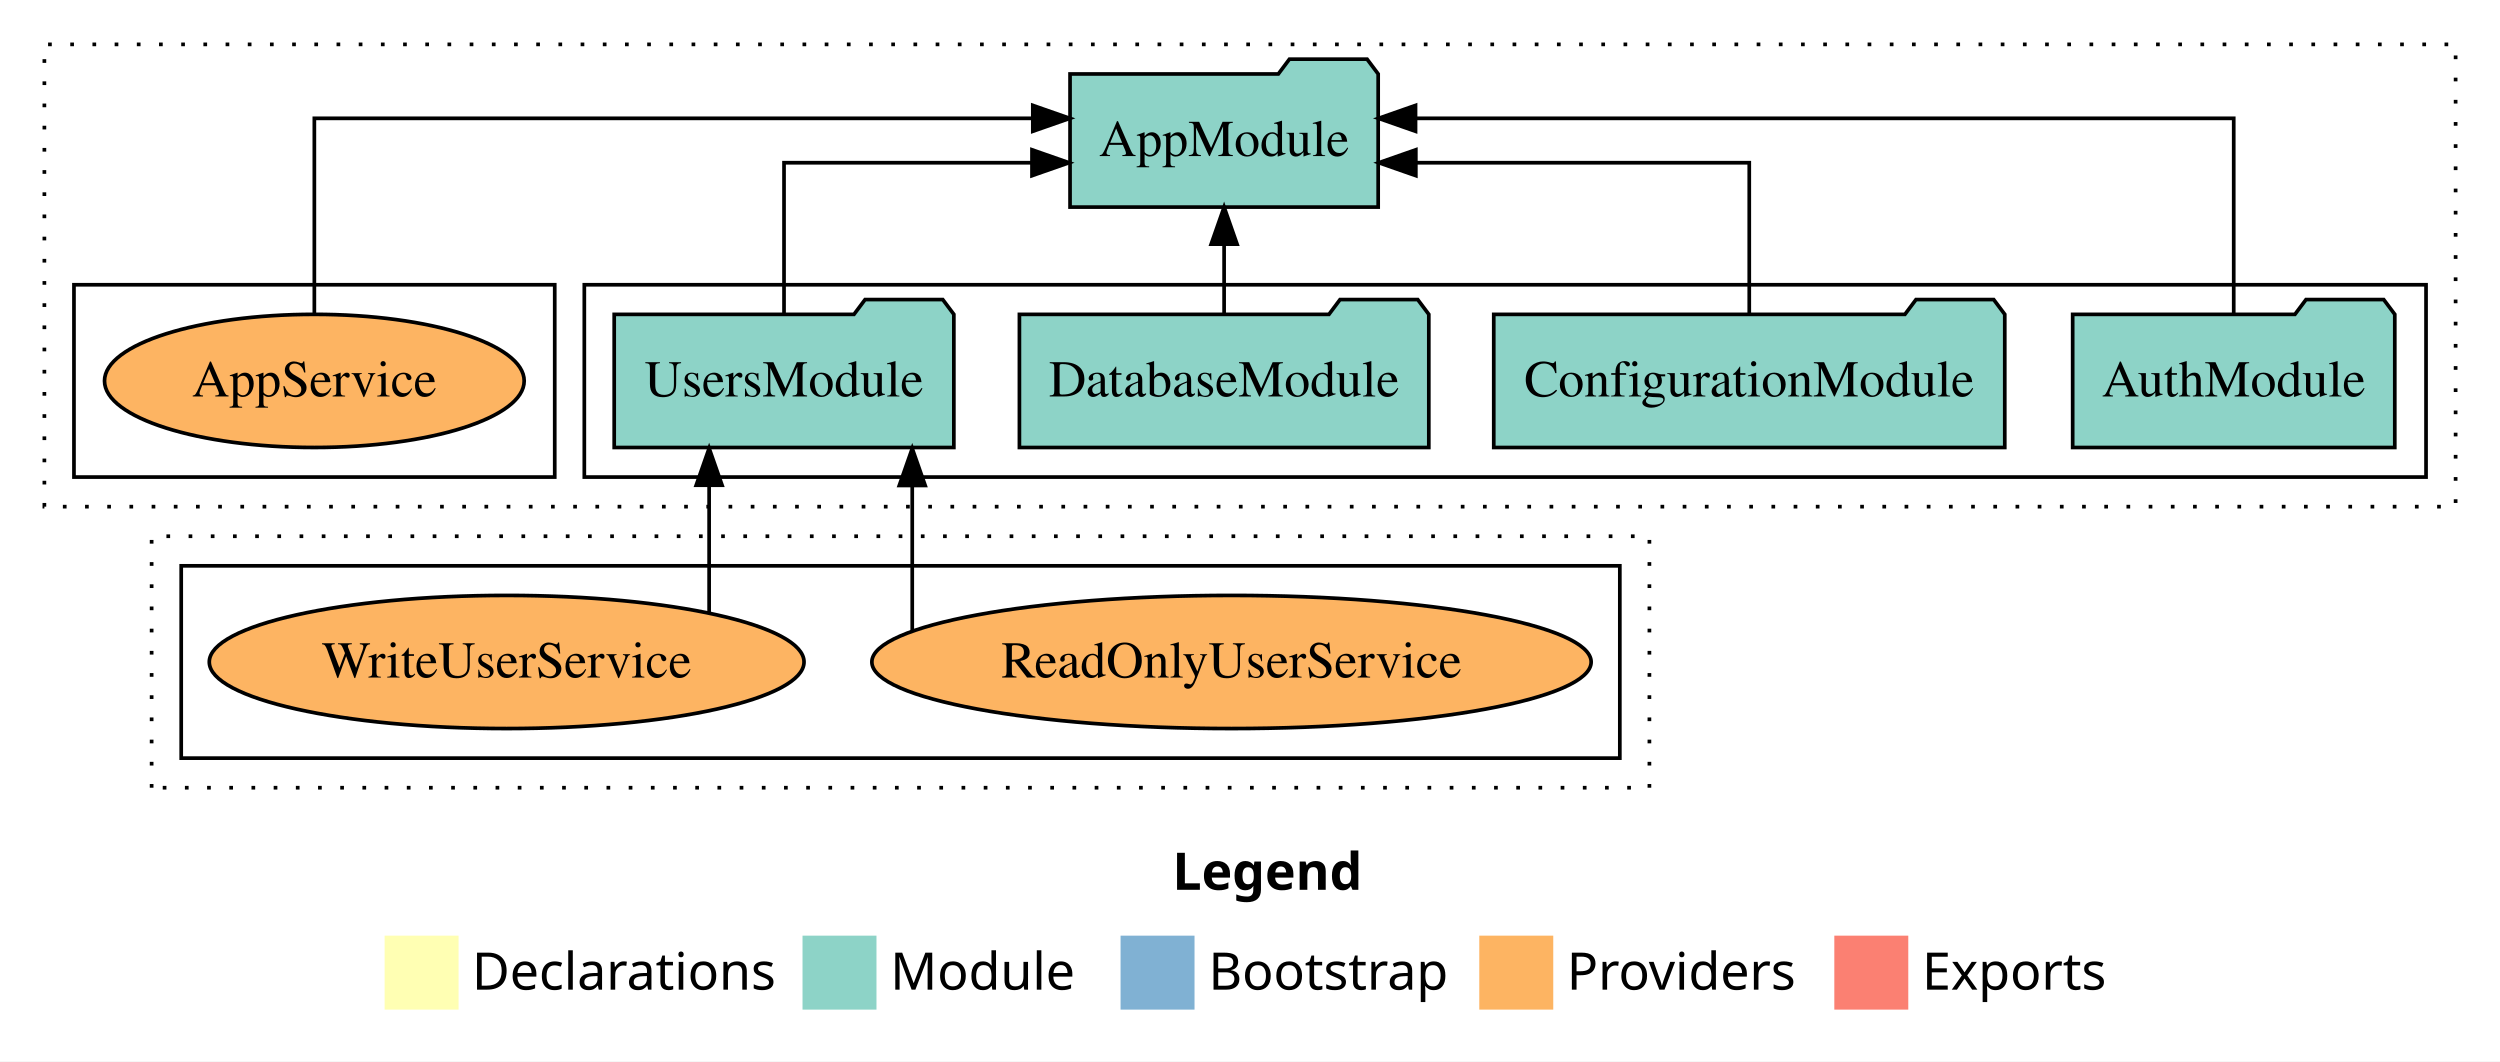
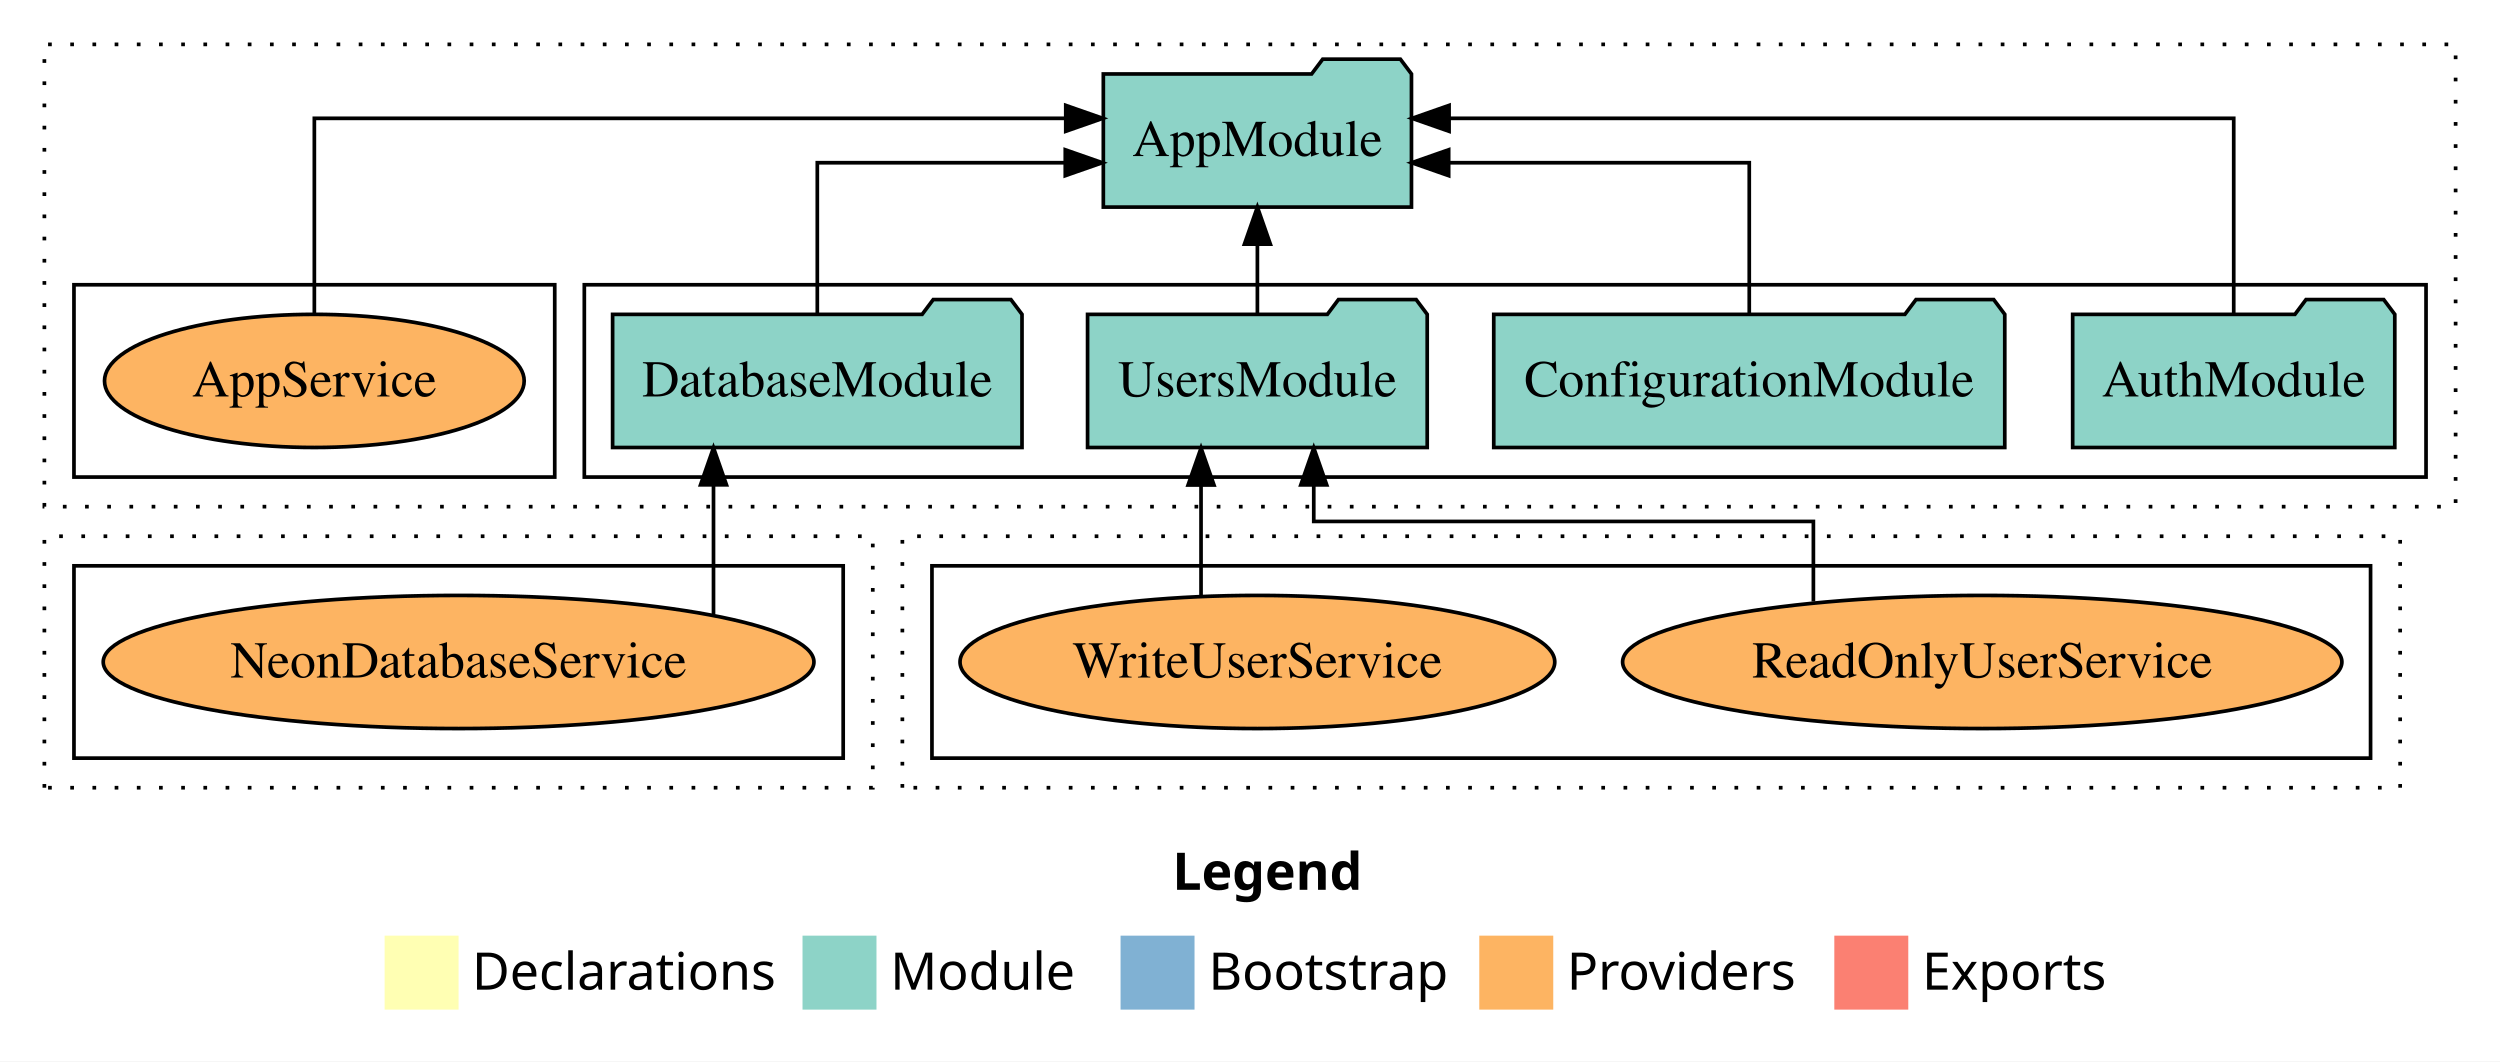
<svg xmlns="http://www.w3.org/2000/svg" width="676pt" height="287pt" viewBox="0.00 0.00 676.00 287.00">
  <g id="graph0" class="graph" transform="scale(1 1) rotate(0) translate(4 283)">
    <polygon fill="white" stroke="transparent" points="-4,4 -4,-283 672,-283 672,4 -4,4" />
    <text text-anchor="start" x="313.01" y="-42.4" font-family="Times-12" font-weight="bold" font-size="14.00">Legend</text>
    <polygon fill="#ffffb3" stroke="transparent" points="100,-10 100,-30 120,-30 120,-10 100,-10" />
    <text text-anchor="start" x="123.63" y="-15.4" font-family="Times-12" font-size="14.00">  Declarations</text>
    <polygon fill="#8dd3c7" stroke="transparent" points="213,-10 213,-30 233,-30 233,-10 213,-10" />
    <text text-anchor="start" x="236.73" y="-15.4" font-family="Times-12" font-size="14.00">  Module</text>
    <polygon fill="#80b1d3" stroke="transparent" points="299,-10 299,-30 319,-30 319,-10 299,-10" />
    <text text-anchor="start" x="322.78" y="-15.4" font-family="Times-12" font-size="14.00">  Bootstrap</text>
    <polygon fill="#fdb462" stroke="transparent" points="396,-10 396,-30 416,-30 416,-10 396,-10" />
    <text text-anchor="start" x="419.67" y="-15.4" font-family="Times-12" font-size="14.00">  Providers</text>
    <polygon fill="#fb8072" stroke="transparent" points="492,-10 492,-30 512,-30 512,-10 492,-10" />
    <text text-anchor="start" x="515.73" y="-15.4" font-family="Times-12" font-size="14.00">  Exports</text>
    <g id="clust1" class="cluster">
      <polygon fill="none" stroke="black" stroke-dasharray="1,5" points="8,-146 8,-271 660,-271 660,-146 8,-146" />
    </g>
    <g id="clust3" class="cluster">
      <polygon fill="none" stroke="black" points="154,-154 154,-206 652,-206 652,-154 154,-154" />
    </g>
    <g id="clust6" class="cluster">
      <polygon fill="none" stroke="black" points="16,-154 16,-206 146,-206 146,-154 16,-154" />
    </g>
+     <g id="clust19" class="cluster">
+       <polygon fill="none" stroke="black" stroke-dasharray="1,5" points="8,-70 8,-138 232,-138 232,-70 8,-70" />
+     </g>
+     <g id="clust24" class="cluster">
+       <polygon fill="none" stroke="black" points="16,-78 16,-130 224,-130 224,-78 16,-78" />
+     </g>
    <g id="clust25" class="cluster">
-       <polygon fill="none" stroke="black" stroke-dasharray="1,5" points="37,-70 37,-138 442,-138 442,-70 37,-70" />
+       <polygon fill="none" stroke="black" stroke-dasharray="1,5" points="240,-70 240,-138 645,-138 645,-70 240,-70" />
    </g>
    <g id="clust30" class="cluster">
-       <polygon fill="none" stroke="black" points="45,-78 45,-130 434,-130 434,-78 45,-78" />
+       <polygon fill="none" stroke="black" points="248,-78 248,-130 637,-130 637,-78 248,-78" />
    </g>
    <g id="node1" class="node">
      <polygon fill="#8dd3c7" stroke="black" points="643.55,-198 640.55,-202 619.55,-202 616.55,-198 556.45,-198 556.45,-162 643.55,-162 643.55,-198" />
      <text text-anchor="middle" x="600" y="-175.8" font-family="Times,serif" font-size="14.00">AuthModule</text>
    </g>
    <g id="node5" class="node">
-       <polygon fill="#8dd3c7" stroke="black" points="368.66,-263 365.66,-267 344.66,-267 341.66,-263 285.34,-263 285.34,-227 368.66,-227 368.66,-263" />
-       <text text-anchor="middle" x="327" y="-240.8" font-family="Times,serif" font-size="14.00">AppModule</text>
+       <polygon fill="#8dd3c7" stroke="black" points="377.66,-263 374.66,-267 353.66,-267 350.66,-263 294.34,-263 294.34,-227 377.66,-227 377.66,-263" />
+       <text text-anchor="middle" x="336" y="-240.8" font-family="Times,serif" font-size="14.00">AppModule</text>
    </g>
    <g id="edge1" class="edge">
-       <path fill="none" stroke="black" d="M600,-198.28C600,-219.32 600,-251 600,-251 600,-251 378.76,-251 378.76,-251" />
-       <polygon fill="black" stroke="black" points="378.76,-247.5 368.76,-251 378.76,-254.5 378.76,-247.5" />
+       <path fill="none" stroke="black" d="M600,-198.28C600,-219.32 600,-251 600,-251 600,-251 387.83,-251 387.83,-251" />
+       <polygon fill="black" stroke="black" points="387.83,-247.5 377.83,-251 387.83,-254.5 387.83,-247.5" />
    </g>
    <g id="node2" class="node">
      <polygon fill="#8dd3c7" stroke="black" points="538.09,-198 535.09,-202 514.09,-202 511.09,-198 399.91,-198 399.91,-162 538.09,-162 538.09,-198" />
      <text text-anchor="middle" x="469" y="-175.8" font-family="Times,serif" font-size="14.00">ConfigurationModule</text>
    </g>
    <g id="edge2" class="edge">
-       <path fill="none" stroke="black" d="M469,-198.02C469,-215.37 469,-239 469,-239 469,-239 378.84,-239 378.84,-239" />
-       <polygon fill="black" stroke="black" points="378.84,-235.5 368.84,-239 378.84,-242.5 378.84,-235.5" />
+       <path fill="none" stroke="black" d="M469,-198.02C469,-215.37 469,-239 469,-239 469,-239 387.72,-239 387.72,-239" />
+       <polygon fill="black" stroke="black" points="387.72,-235.5 377.72,-239 387.72,-242.5 387.72,-235.5" />
    </g>
    <g id="node3" class="node">
-       <polygon fill="#8dd3c7" stroke="black" points="382.35,-198 379.35,-202 358.35,-202 355.35,-198 271.65,-198 271.65,-162 382.35,-162 382.35,-198" />
-       <text text-anchor="middle" x="327" y="-175.8" font-family="Times,serif" font-size="14.00">DatabaseModule</text>
+       <polygon fill="#8dd3c7" stroke="black" points="272.35,-198 269.35,-202 248.35,-202 245.35,-198 161.65,-198 161.65,-162 272.35,-162 272.35,-198" />
+       <text text-anchor="middle" x="217" y="-175.8" font-family="Times,serif" font-size="14.00">DatabaseModule</text>
    </g>
    <g id="edge3" class="edge">
-       <path fill="none" stroke="black" d="M327,-198.11C327,-198.11 327,-216.99 327,-216.99" />
-       <polygon fill="black" stroke="black" points="323.5,-216.99 327,-226.99 330.5,-216.99 323.5,-216.99" />
+       <path fill="none" stroke="black" d="M217,-198.02C217,-215.37 217,-239 217,-239 217,-239 284.05,-239 284.05,-239" />
+       <polygon fill="black" stroke="black" points="284.05,-242.5 294.05,-239 284.05,-235.5 284.05,-242.5" />
    </g>
    <g id="node4" class="node">
-       <polygon fill="#8dd3c7" stroke="black" points="253.92,-198 250.92,-202 229.92,-202 226.92,-198 162.08,-198 162.08,-162 253.92,-162 253.92,-198" />
-       <text text-anchor="middle" x="208" y="-175.8" font-family="Times,serif" font-size="14.00">UsersModule</text>
+       <polygon fill="#8dd3c7" stroke="black" points="381.92,-198 378.92,-202 357.92,-202 354.92,-198 290.08,-198 290.08,-162 381.92,-162 381.92,-198" />
+       <text text-anchor="middle" x="336" y="-175.8" font-family="Times,serif" font-size="14.00">UsersModule</text>
    </g>
    <g id="edge4" class="edge">
-       <path fill="none" stroke="black" d="M208,-198.02C208,-215.37 208,-239 208,-239 208,-239 275.05,-239 275.05,-239" />
-       <polygon fill="black" stroke="black" points="275.05,-242.5 285.05,-239 275.05,-235.5 275.05,-242.5" />
+       <path fill="none" stroke="black" d="M336,-198.11C336,-198.11 336,-216.99 336,-216.99" />
+       <polygon fill="black" stroke="black" points="332.5,-216.99 336,-226.99 339.5,-216.99 332.5,-216.99" />
    </g>
    <g id="node6" class="node">
      <ellipse fill="#fdb462" stroke="black" cx="81" cy="-180" rx="56.74" ry="18" />
      <text text-anchor="middle" x="81" y="-175.8" font-family="Times,serif" font-size="14.00">AppService</text>
    </g>
    <g id="edge5" class="edge">
-       <path fill="none" stroke="black" d="M81,-198.28C81,-219.32 81,-251 81,-251 81,-251 275.27,-251 275.27,-251" />
-       <polygon fill="black" stroke="black" points="275.27,-254.5 285.27,-251 275.27,-247.5 275.27,-254.5" />
+       <path fill="none" stroke="black" d="M81,-198.28C81,-219.32 81,-251 81,-251 81,-251 284.18,-251 284.18,-251" />
+       <polygon fill="black" stroke="black" points="284.18,-254.5 294.18,-251 284.18,-247.5 284.18,-254.5" />
    </g>
    <g id="node7" class="node">
-       <ellipse fill="#fdb462" stroke="black" cx="329" cy="-104" rx="97.25" ry="18" />
-       <text text-anchor="middle" x="329" y="-99.8" font-family="Times,serif" font-size="14.00">ReadOnlyUserService</text>
+       <ellipse fill="#fdb462" stroke="black" cx="120" cy="-104" rx="96.09" ry="18" />
+       <text text-anchor="middle" x="120" y="-99.8" font-family="Times,serif" font-size="14.00">NeonDatabaseService</text>
    </g>
    <g id="edge6" class="edge">
-       <path fill="none" stroke="black" d="M242.67,-112.42C242.67,-112.42 242.67,-151.73 242.67,-151.73" />
-       <polygon fill="black" stroke="black" points="239.17,-151.73 242.67,-161.73 246.17,-151.73 239.17,-151.73" />
+       <path fill="none" stroke="black" d="M188.93,-116.89C188.93,-116.89 188.93,-151.91 188.93,-151.91" />
+       <polygon fill="black" stroke="black" points="185.43,-151.91 188.93,-161.91 192.43,-151.91 185.43,-151.91" />
    </g>
    <g id="node8" class="node">
-       <ellipse fill="#fdb462" stroke="black" cx="133" cy="-104" rx="80.41" ry="18" />
-       <text text-anchor="middle" x="133" y="-99.8" font-family="Times,serif" font-size="14.00">WriteUserService</text>
+       <ellipse fill="#fdb462" stroke="black" cx="532" cy="-104" rx="97.25" ry="18" />
+       <text text-anchor="middle" x="532" y="-99.8" font-family="Times,serif" font-size="14.00">ReadOnlyUserService</text>
    </g>
    <g id="edge7" class="edge">
-       <path fill="none" stroke="black" d="M187.75,-117.24C187.75,-117.24 187.75,-151.79 187.75,-151.79" />
-       <polygon fill="black" stroke="black" points="184.25,-151.79 187.75,-161.79 191.25,-151.79 184.25,-151.79" />
+       <path fill="none" stroke="black" d="M486.34,-120.34C486.34,-130.64 486.34,-142 486.34,-142 486.34,-142 351.24,-142 351.24,-142 351.24,-142 351.24,-151.89 351.24,-151.89" />
+       <polygon fill="black" stroke="black" points="347.74,-151.89 351.24,-161.89 354.74,-151.89 347.74,-151.89" />
+     </g>
+     <g id="node9" class="node">
+       <ellipse fill="#fdb462" stroke="black" cx="336" cy="-104" rx="80.41" ry="18" />
+       <text text-anchor="middle" x="336" y="-99.8" font-family="Times,serif" font-size="14.00">WriteUserService</text>
+     </g>
+     <g id="edge8" class="edge">
+       <path fill="none" stroke="black" d="M320.76,-122.01C320.76,-122.01 320.76,-151.85 320.76,-151.85" />
+       <polygon fill="black" stroke="black" points="317.26,-151.85 320.76,-161.85 324.26,-151.85 317.26,-151.85" />
    </g>
  </g>
</svg>
